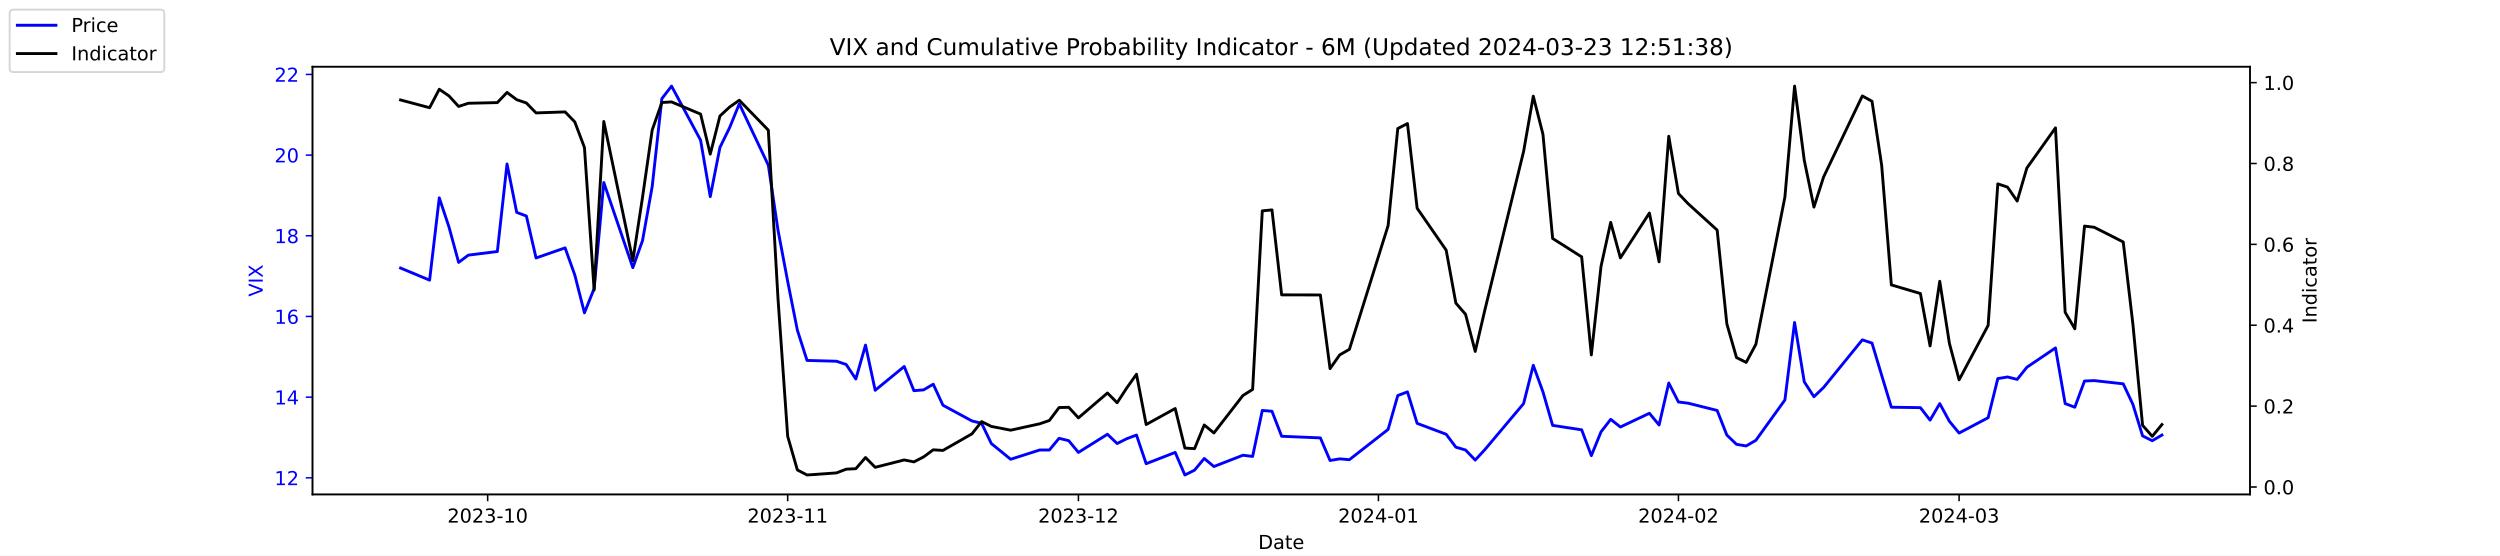
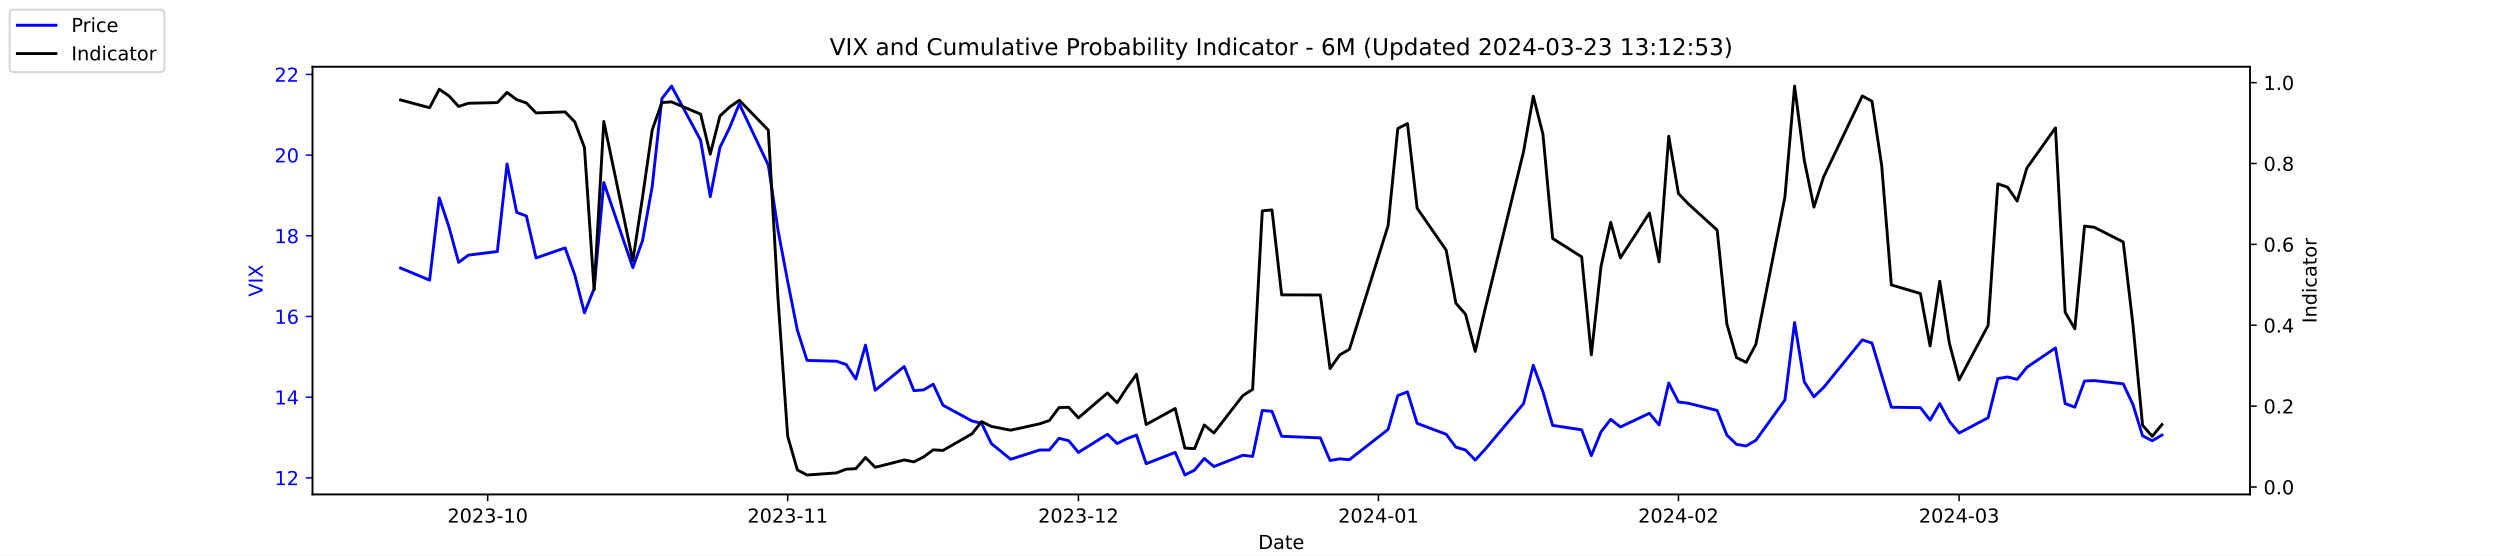
<svg xmlns="http://www.w3.org/2000/svg" xmlns:xlink="http://www.w3.org/1999/xlink" width="1296pt" height="288pt" viewBox="0 0 1296 288" version="1.1">
  <defs>
    <style type="text/css">*{stroke-linejoin: round; stroke-linecap: butt}</style>
  </defs>
  <g id="figure_1">
    <g id="patch_1">
      <path d="M 0 288  L 1296 288  L 1296 0  L 0 0  z " style="fill: #ffffff" />
    </g>
    <g id="axes_1">
      <g id="patch_2">
        <path d="M 162 256.32  L 1166.4 256.32  L 1166.4 34.56  L 162 34.56  z " style="fill: #ffffff" />
      </g>
      <g id="matplotlib.axis_1">
        <g id="xtick_1">
          <g id="line2d_1">
            <defs>
-               <path id="mcc7a2f5adc" d="M 0 0  L 0 3.5  " style="stroke: #000000; stroke-width: 0.8" />
+               <path id="m04d4b0b936" d="M 0 0  L 0 3.5  " style="stroke: #000000; stroke-width: 0.8" />
            </defs>
            <g>
-               <use xlink:href="#mcc7a2f5adc" x="252.807" y="256.32" style="stroke: #000000; stroke-width: 0.8" />
+               <use xlink:href="#m04d4b0b936" x="252.807" y="256.32" style="stroke: #000000; stroke-width: 0.8" />
            </g>
          </g>
          <g id="text_1">
            <g transform="translate(231.916 270.9184) scale(0.1 -0.1)">
              <defs>
                <path id="DejaVuSans-32" d="M 1228 531  L 3431 531  L 3431 0  L 469 0  L 469 531  Q 828 903 1448 1529  Q 2069 2156 2228 2338  Q 2531 2678 2651 2914  Q 2772 3150 2772 3378  Q 2772 3750 2511 3984  Q 2250 4219 1831 4219  Q 1534 4219 1204 4116  Q 875 4013 500 3803  L 500 4441  Q 881 4594 1212 4672  Q 1544 4750 1819 4750  Q 2544 4750 2975 4387  Q 3406 4025 3406 3419  Q 3406 3131 3298 2873  Q 3191 2616 2906 2266  Q 2828 2175 2409 1742  Q 1991 1309 1228 531  z " transform="scale(0.015625)" />
                <path id="DejaVuSans-30" d="M 2034 4250  Q 1547 4250 1301 3770  Q 1056 3291 1056 2328  Q 1056 1369 1301 889  Q 1547 409 2034 409  Q 2525 409 2770 889  Q 3016 1369 3016 2328  Q 3016 3291 2770 3770  Q 2525 4250 2034 4250  z M 2034 4750  Q 2819 4750 3233 4129  Q 3647 3509 3647 2328  Q 3647 1150 3233 529  Q 2819 -91 2034 -91  Q 1250 -91 836 529  Q 422 1150 422 2328  Q 422 3509 836 4129  Q 1250 4750 2034 4750  z " transform="scale(0.015625)" />
                <path id="DejaVuSans-33" d="M 2597 2516  Q 3050 2419 3304 2112  Q 3559 1806 3559 1356  Q 3559 666 3084 287  Q 2609 -91 1734 -91  Q 1441 -91 1130 -33  Q 819 25 488 141  L 488 750  Q 750 597 1062 519  Q 1375 441 1716 441  Q 2309 441 2620 675  Q 2931 909 2931 1356  Q 2931 1769 2642 2001  Q 2353 2234 1838 2234  L 1294 2234  L 1294 2753  L 1863 2753  Q 2328 2753 2575 2939  Q 2822 3125 2822 3475  Q 2822 3834 2567 4026  Q 2313 4219 1838 4219  Q 1578 4219 1281 4162  Q 984 4106 628 3988  L 628 4550  Q 988 4650 1302 4700  Q 1616 4750 1894 4750  Q 2613 4750 3031 4423  Q 3450 4097 3450 3541  Q 3450 3153 3228 2886  Q 3006 2619 2597 2516  z " transform="scale(0.015625)" />
                <path id="DejaVuSans-2d" d="M 313 2009  L 1997 2009  L 1997 1497  L 313 1497  L 313 2009  z " transform="scale(0.015625)" />
                <path id="DejaVuSans-31" d="M 794 531  L 1825 531  L 1825 4091  L 703 3866  L 703 4441  L 1819 4666  L 2450 4666  L 2450 531  L 3481 531  L 3481 0  L 794 0  L 794 531  z " transform="scale(0.015625)" />
              </defs>
              <use xlink:href="#DejaVuSans-32" />
              <use xlink:href="#DejaVuSans-30" x="63.623" />
              <use xlink:href="#DejaVuSans-32" x="127.246" />
              <use xlink:href="#DejaVuSans-33" x="190.869" />
              <use xlink:href="#DejaVuSans-2d" x="254.492" />
              <use xlink:href="#DejaVuSans-31" x="290.576" />
              <use xlink:href="#DejaVuSans-30" x="354.199" />
            </g>
          </g>
        </g>
        <g id="xtick_2">
          <g id="line2d_2">
            <g>
-               <use xlink:href="#mcc7a2f5adc" x="408.334" y="256.32" style="stroke: #000000; stroke-width: 0.8" />
+               <use xlink:href="#m04d4b0b936" x="408.334" y="256.32" style="stroke: #000000; stroke-width: 0.8" />
            </g>
          </g>
          <g id="text_2">
            <g transform="translate(387.4425 270.9184) scale(0.1 -0.1)">
              <use xlink:href="#DejaVuSans-32" />
              <use xlink:href="#DejaVuSans-30" x="63.623" />
              <use xlink:href="#DejaVuSans-32" x="127.246" />
              <use xlink:href="#DejaVuSans-33" x="190.869" />
              <use xlink:href="#DejaVuSans-2d" x="254.492" />
              <use xlink:href="#DejaVuSans-31" x="290.576" />
              <use xlink:href="#DejaVuSans-31" x="354.199" />
            </g>
          </g>
        </g>
        <g id="xtick_3">
          <g id="line2d_3">
            <g>
-               <use xlink:href="#mcc7a2f5adc" x="559.052" y="256.32" style="stroke: #000000; stroke-width: 0.8" />
+               <use xlink:href="#m04d4b0b936" x="559.052" y="256.32" style="stroke: #000000; stroke-width: 0.8" />
            </g>
          </g>
          <g id="text_3">
            <g transform="translate(538.161 270.9184) scale(0.1 -0.1)">
              <use xlink:href="#DejaVuSans-32" />
              <use xlink:href="#DejaVuSans-30" x="63.623" />
              <use xlink:href="#DejaVuSans-32" x="127.246" />
              <use xlink:href="#DejaVuSans-33" x="190.869" />
              <use xlink:href="#DejaVuSans-2d" x="254.492" />
              <use xlink:href="#DejaVuSans-31" x="290.576" />
              <use xlink:href="#DejaVuSans-32" x="354.199" />
            </g>
          </g>
        </g>
        <g id="xtick_4">
          <g id="line2d_4">
            <g>
-               <use xlink:href="#mcc7a2f5adc" x="714.579" y="256.32" style="stroke: #000000; stroke-width: 0.8" />
+               <use xlink:href="#m04d4b0b936" x="714.579" y="256.32" style="stroke: #000000; stroke-width: 0.8" />
            </g>
          </g>
          <g id="text_4">
            <g transform="translate(693.6875 270.9184) scale(0.1 -0.1)">
              <defs>
                <path id="DejaVuSans-34" d="M 2419 4116  L 825 1625  L 2419 1625  L 2419 4116  z M 2253 4666  L 3047 4666  L 3047 1625  L 3713 1625  L 3713 1100  L 3047 1100  L 3047 0  L 2419 0  L 2419 1100  L 313 1100  L 313 1709  L 2253 4666  z " transform="scale(0.015625)" />
              </defs>
              <use xlink:href="#DejaVuSans-32" />
              <use xlink:href="#DejaVuSans-30" x="63.623" />
              <use xlink:href="#DejaVuSans-32" x="127.246" />
              <use xlink:href="#DejaVuSans-34" x="190.869" />
              <use xlink:href="#DejaVuSans-2d" x="254.492" />
              <use xlink:href="#DejaVuSans-30" x="290.576" />
              <use xlink:href="#DejaVuSans-31" x="354.199" />
            </g>
          </g>
        </g>
        <g id="xtick_5">
          <g id="line2d_5">
            <g>
-               <use xlink:href="#mcc7a2f5adc" x="870.105" y="256.32" style="stroke: #000000; stroke-width: 0.8" />
+               <use xlink:href="#m04d4b0b936" x="870.105" y="256.32" style="stroke: #000000; stroke-width: 0.8" />
            </g>
          </g>
          <g id="text_5">
            <g transform="translate(849.2139 270.9184) scale(0.1 -0.1)">
              <use xlink:href="#DejaVuSans-32" />
              <use xlink:href="#DejaVuSans-30" x="63.623" />
              <use xlink:href="#DejaVuSans-32" x="127.246" />
              <use xlink:href="#DejaVuSans-34" x="190.869" />
              <use xlink:href="#DejaVuSans-2d" x="254.492" />
              <use xlink:href="#DejaVuSans-30" x="290.576" />
              <use xlink:href="#DejaVuSans-32" x="354.199" />
            </g>
          </g>
        </g>
        <g id="xtick_6">
          <g id="line2d_6">
            <g>
-               <use xlink:href="#mcc7a2f5adc" x="1015.598" y="256.32" style="stroke: #000000; stroke-width: 0.8" />
+               <use xlink:href="#m04d4b0b936" x="1015.598" y="256.32" style="stroke: #000000; stroke-width: 0.8" />
            </g>
          </g>
          <g id="text_6">
            <g transform="translate(994.7064 270.9184) scale(0.1 -0.1)">
              <use xlink:href="#DejaVuSans-32" />
              <use xlink:href="#DejaVuSans-30" x="63.623" />
              <use xlink:href="#DejaVuSans-32" x="127.246" />
              <use xlink:href="#DejaVuSans-34" x="190.869" />
              <use xlink:href="#DejaVuSans-2d" x="254.492" />
              <use xlink:href="#DejaVuSans-30" x="290.576" />
              <use xlink:href="#DejaVuSans-33" x="354.199" />
            </g>
          </g>
        </g>
        <g id="text_7">
          <g transform="translate(652.2492 284.5966) scale(0.1 -0.1)">
            <defs>
              <path id="DejaVuSans-44" d="M 1259 4147  L 1259 519  L 2022 519  Q 2988 519 3436 956  Q 3884 1394 3884 2338  Q 3884 3275 3436 3711  Q 2988 4147 2022 4147  L 1259 4147  z M 628 4666  L 1925 4666  Q 3281 4666 3915 4102  Q 4550 3538 4550 2338  Q 4550 1131 3912 565  Q 3275 0 1925 0  L 628 0  L 628 4666  z " transform="scale(0.015625)" />
              <path id="DejaVuSans-61" d="M 2194 1759  Q 1497 1759 1228 1600  Q 959 1441 959 1056  Q 959 750 1161 570  Q 1363 391 1709 391  Q 2188 391 2477 730  Q 2766 1069 2766 1631  L 2766 1759  L 2194 1759  z M 3341 1997  L 3341 0  L 2766 0  L 2766 531  Q 2569 213 2275 61  Q 1981 -91 1556 -91  Q 1019 -91 701 211  Q 384 513 384 1019  Q 384 1609 779 1909  Q 1175 2209 1959 2209  L 2766 2209  L 2766 2266  Q 2766 2663 2505 2880  Q 2244 3097 1772 3097  Q 1472 3097 1187 3025  Q 903 2953 641 2809  L 641 3341  Q 956 3463 1253 3523  Q 1550 3584 1831 3584  Q 2591 3584 2966 3190  Q 3341 2797 3341 1997  z " transform="scale(0.015625)" />
              <path id="DejaVuSans-74" d="M 1172 4494  L 1172 3500  L 2356 3500  L 2356 3053  L 1172 3053  L 1172 1153  Q 1172 725 1289 603  Q 1406 481 1766 481  L 2356 481  L 2356 0  L 1766 0  Q 1100 0 847 248  Q 594 497 594 1153  L 594 3053  L 172 3053  L 172 3500  L 594 3500  L 594 4494  L 1172 4494  z " transform="scale(0.015625)" />
              <path id="DejaVuSans-65" d="M 3597 1894  L 3597 1613  L 953 1613  Q 991 1019 1311 708  Q 1631 397 2203 397  Q 2534 397 2845 478  Q 3156 559 3463 722  L 3463 178  Q 3153 47 2828 -22  Q 2503 -91 2169 -91  Q 1331 -91 842 396  Q 353 884 353 1716  Q 353 2575 817 3079  Q 1281 3584 2069 3584  Q 2775 3584 3186 3129  Q 3597 2675 3597 1894  z M 3022 2063  Q 3016 2534 2758 2815  Q 2500 3097 2075 3097  Q 1594 3097 1305 2825  Q 1016 2553 972 2059  L 3022 2063  z " transform="scale(0.015625)" />
            </defs>
            <use xlink:href="#DejaVuSans-44" />
            <use xlink:href="#DejaVuSans-61" x="77.002" />
            <use xlink:href="#DejaVuSans-74" x="138.281" />
            <use xlink:href="#DejaVuSans-65" x="177.49" />
          </g>
        </g>
      </g>
      <g id="matplotlib.axis_2">
        <g id="ytick_1">
          <g id="line2d_7">
            <defs>
-               <path id="m5aaa4d0444" d="M 0 0  L -3.5 0  " style="stroke: #0000ff; stroke-width: 0.8" />
+               <path id="mb025d91b22" d="M 0 0  L -3.5 0  " style="stroke: #0000ff; stroke-width: 0.8" />
            </defs>
            <g>
-               <use xlink:href="#m5aaa4d0444" x="162" y="247.704" style="fill: #0000ff; stroke: #0000ff; stroke-width: 0.8" />
+               <use xlink:href="#mb025d91b22" x="162" y="247.704" style="fill: #0000ff; stroke: #0000ff; stroke-width: 0.8" />
            </g>
          </g>
          <g id="text_8">
            <g style="fill: #0000ff" transform="translate(142.275 251.5031) scale(0.1 -0.1)">
              <use xlink:href="#DejaVuSans-31" />
              <use xlink:href="#DejaVuSans-32" x="63.623" />
            </g>
          </g>
        </g>
        <g id="ytick_2">
          <g id="line2d_8">
            <g>
-               <use xlink:href="#m5aaa4d0444" x="162" y="205.878" style="fill: #0000ff; stroke: #0000ff; stroke-width: 0.8" />
+               <use xlink:href="#mb025d91b22" x="162" y="205.878" style="fill: #0000ff; stroke: #0000ff; stroke-width: 0.8" />
            </g>
          </g>
          <g id="text_9">
            <g style="fill: #0000ff" transform="translate(142.275 209.6774) scale(0.1 -0.1)">
              <use xlink:href="#DejaVuSans-31" />
              <use xlink:href="#DejaVuSans-34" x="63.623" />
            </g>
          </g>
        </g>
        <g id="ytick_3">
          <g id="line2d_9">
            <g>
-               <use xlink:href="#m5aaa4d0444" x="162" y="164.052" style="fill: #0000ff; stroke: #0000ff; stroke-width: 0.8" />
+               <use xlink:href="#mb025d91b22" x="162" y="164.052" style="fill: #0000ff; stroke: #0000ff; stroke-width: 0.8" />
            </g>
          </g>
          <g id="text_10">
            <g style="fill: #0000ff" transform="translate(142.275 167.8517) scale(0.1 -0.1)">
              <defs>
                <path id="DejaVuSans-36" d="M 2113 2584  Q 1688 2584 1439 2293  Q 1191 2003 1191 1497  Q 1191 994 1439 701  Q 1688 409 2113 409  Q 2538 409 2786 701  Q 3034 994 3034 1497  Q 3034 2003 2786 2293  Q 2538 2584 2113 2584  z M 3366 4563  L 3366 3988  Q 3128 4100 2886 4159  Q 2644 4219 2406 4219  Q 1781 4219 1451 3797  Q 1122 3375 1075 2522  Q 1259 2794 1537 2939  Q 1816 3084 2150 3084  Q 2853 3084 3261 2657  Q 3669 2231 3669 1497  Q 3669 778 3244 343  Q 2819 -91 2113 -91  Q 1303 -91 875 529  Q 447 1150 447 2328  Q 447 3434 972 4092  Q 1497 4750 2381 4750  Q 2619 4750 2861 4703  Q 3103 4656 3366 4563  z " transform="scale(0.015625)" />
              </defs>
              <use xlink:href="#DejaVuSans-31" />
              <use xlink:href="#DejaVuSans-36" x="63.623" />
            </g>
          </g>
        </g>
        <g id="ytick_4">
          <g id="line2d_10">
            <g>
-               <use xlink:href="#m5aaa4d0444" x="162" y="122.227" style="fill: #0000ff; stroke: #0000ff; stroke-width: 0.8" />
+               <use xlink:href="#mb025d91b22" x="162" y="122.227" style="fill: #0000ff; stroke: #0000ff; stroke-width: 0.8" />
            </g>
          </g>
          <g id="text_11">
            <g style="fill: #0000ff" transform="translate(142.275 126.0259) scale(0.1 -0.1)">
              <defs>
                <path id="DejaVuSans-38" d="M 2034 2216  Q 1584 2216 1326 1975  Q 1069 1734 1069 1313  Q 1069 891 1326 650  Q 1584 409 2034 409  Q 2484 409 2743 651  Q 3003 894 3003 1313  Q 3003 1734 2745 1975  Q 2488 2216 2034 2216  z M 1403 2484  Q 997 2584 770 2862  Q 544 3141 544 3541  Q 544 4100 942 4425  Q 1341 4750 2034 4750  Q 2731 4750 3128 4425  Q 3525 4100 3525 3541  Q 3525 3141 3298 2862  Q 3072 2584 2669 2484  Q 3125 2378 3379 2068  Q 3634 1759 3634 1313  Q 3634 634 3220 271  Q 2806 -91 2034 -91  Q 1263 -91 848 271  Q 434 634 434 1313  Q 434 1759 690 2068  Q 947 2378 1403 2484  z M 1172 3481  Q 1172 3119 1398 2916  Q 1625 2713 2034 2713  Q 2441 2713 2670 2916  Q 2900 3119 2900 3481  Q 2900 3844 2670 4047  Q 2441 4250 2034 4250  Q 1625 4250 1398 4047  Q 1172 3844 1172 3481  z " transform="scale(0.015625)" />
              </defs>
              <use xlink:href="#DejaVuSans-31" />
              <use xlink:href="#DejaVuSans-38" x="63.623" />
            </g>
          </g>
        </g>
        <g id="ytick_5">
          <g id="line2d_11">
            <g>
-               <use xlink:href="#m5aaa4d0444" x="162" y="80.401" style="fill: #0000ff; stroke: #0000ff; stroke-width: 0.8" />
+               <use xlink:href="#mb025d91b22" x="162" y="80.401" style="fill: #0000ff; stroke: #0000ff; stroke-width: 0.8" />
            </g>
          </g>
          <g id="text_12">
            <g style="fill: #0000ff" transform="translate(142.275 84.2002) scale(0.1 -0.1)">
              <use xlink:href="#DejaVuSans-32" />
              <use xlink:href="#DejaVuSans-30" x="63.623" />
            </g>
          </g>
        </g>
        <g id="ytick_6">
          <g id="line2d_12">
            <g>
-               <use xlink:href="#m5aaa4d0444" x="162" y="38.575" style="fill: #0000ff; stroke: #0000ff; stroke-width: 0.8" />
+               <use xlink:href="#mb025d91b22" x="162" y="38.575" style="fill: #0000ff; stroke: #0000ff; stroke-width: 0.8" />
            </g>
          </g>
          <g id="text_13">
            <g style="fill: #0000ff" transform="translate(142.275 42.37447) scale(0.1 -0.1)">
              <use xlink:href="#DejaVuSans-32" />
              <use xlink:href="#DejaVuSans-32" x="63.623" />
            </g>
          </g>
        </g>
        <g id="text_14">
          <g style="fill: #0000ff" transform="translate(136.1953 153.7603) rotate(-90) scale(0.1 -0.1)">
            <defs>
              <path id="DejaVuSans-56" d="M 1831 0  L 50 4666  L 709 4666  L 2188 738  L 3669 4666  L 4325 4666  L 2547 0  L 1831 0  z " transform="scale(0.015625)" />
              <path id="DejaVuSans-49" d="M 628 4666  L 1259 4666  L 1259 0  L 628 0  L 628 4666  z " transform="scale(0.015625)" />
              <path id="DejaVuSans-58" d="M 403 4666  L 1081 4666  L 2241 2931  L 3406 4666  L 4084 4666  L 2584 2425  L 4184 0  L 3506 0  L 2194 1984  L 872 0  L 191 0  L 1856 2491  L 403 4666  z " transform="scale(0.015625)" />
            </defs>
            <use xlink:href="#DejaVuSans-56" />
            <use xlink:href="#DejaVuSans-49" x="68.408" />
            <use xlink:href="#DejaVuSans-58" x="97.9" />
          </g>
        </g>
      </g>
      <g id="line2d_13">
-         <path d="M 207.655 138.957  L 222.705 145.231  L 227.722 102.569  L 232.739 117.626  L 237.756 136.029  L 242.773 132.265  L 257.824 130.383  L 262.841 85.002  L 267.858 110.097  L 272.875 111.979  L 277.892 133.729  L 292.943 128.501  L 297.96 142.512  L 302.977 162.17  L 307.994 149.623  L 313.011 94.622  L 328.062 138.748  L 333.079 124.736  L 338.096 96.713  L 343.113 51.123  L 348.13 44.64  L 363.181 72.663  L 368.198 101.941  L 373.215 76.428  L 378.232 66.18  L 383.249 53.842  L 398.3 85.629  L 403.317 119.299  L 408.334 145.858  L 413.351 171.163  L 418.368 186.847  L 433.628 187.266  L 438.645 188.939  L 443.662 196.467  L 448.679 178.901  L 453.696 202.323  L 468.747 189.984  L 473.764 202.532  L 478.781 202.114  L 483.798 199.186  L 488.815 210.061  L 503.866 218.217  L 508.883 219.472  L 513.9 229.928  L 523.934 238.084  L 538.984 233.274  L 544.001 233.274  L 549.018 227.209  L 554.035 228.464  L 559.052 234.529  L 574.103 225.118  L 579.12 229.928  L 584.137 227.418  L 589.154 225.536  L 594.171 240.384  L 609.222 234.529  L 614.239 246.24  L 619.256 243.73  L 624.273 237.666  L 629.29 241.848  L 644.341 235.993  L 649.358 236.62  L 654.375 212.779  L 659.392 213.198  L 664.409 226.164  L 684.477 227  L 689.494 238.711  L 694.511 237.875  L 699.528 238.293  L 719.596 222.608  L 724.613 205.042  L 729.63 203.159  L 734.647 219.472  L 749.698 225.118  L 754.715 231.81  L 759.732 233.274  L 764.749 238.502  L 769.766 233.065  L 789.834 209.224  L 794.851 189.357  L 799.868 203.159  L 804.885 220.517  L 819.936 222.818  L 824.952 236.202  L 829.969 223.863  L 834.986 217.38  L 840.003 221.354  L 855.054 214.243  L 860.071 220.308  L 865.088 198.559  L 870.105 208.388  L 875.122 209.015  L 890.173 212.779  L 895.19 225.536  L 900.207 230.346  L 905.224 231.183  L 910.241 228.255  L 925.292 207.342  L 930.309 167.189  L 935.326 197.931  L 940.343 205.669  L 945.36 200.859  L 965.428 176.182  L 970.445 177.855  L 975.462 194.585  L 980.479 211.106  L 995.53 211.316  L 1000.547 217.798  L 1005.564 209.224  L 1010.581 218.426  L 1015.598 224.491  L 1030.649 216.544  L 1035.666 196.258  L 1040.683 195.422  L 1045.7 196.677  L 1050.717 190.403  L 1065.559 180.364  L 1070.576 209.224  L 1075.593 211.106  L 1080.61 197.513  L 1085.627 197.304  L 1100.678 198.977  L 1105.695 209.642  L 1110.711 225.955  L 1115.728 228.464  L 1120.745 225.536  " clip-path="url(#p25adddf936)" style="fill: none; stroke: #0000ff; stroke-width: 1.5; stroke-linecap: square" />
+         <path d="M 207.655 138.957  L 222.705 145.231  L 227.722 102.569  L 232.739 117.626  L 237.756 136.029  L 242.773 132.265  L 257.824 130.383  L 262.841 85.002  L 267.858 110.097  L 272.875 111.979  L 277.892 133.729  L 292.943 128.501  L 297.96 142.512  L 302.977 162.17  L 307.994 149.623  L 313.011 94.622  L 328.062 138.748  L 333.079 124.736  L 338.096 96.713  L 343.113 51.123  L 348.13 44.64  L 363.181 72.663  L 368.198 101.941  L 373.215 76.428  L 378.232 66.18  L 383.249 53.842  L 398.3 85.629  L 403.317 119.299  L 408.334 145.858  L 413.351 171.163  L 418.368 186.847  L 433.628 187.266  L 438.645 188.939  L 443.662 196.467  L 448.679 178.901  L 453.696 202.323  L 468.747 189.984  L 473.764 202.532  L 478.781 202.114  L 483.798 199.186  L 488.815 210.061  L 503.866 218.217  L 508.883 219.472  L 513.9 229.928  L 523.934 238.084  L 538.984 233.274  L 544.001 233.274  L 549.018 227.209  L 554.035 228.464  L 559.052 234.529  L 574.103 225.118  L 579.12 229.928  L 584.137 227.418  L 589.154 225.536  L 594.171 240.384  L 609.222 234.529  L 614.239 246.24  L 619.256 243.73  L 624.273 237.666  L 629.29 241.848  L 644.341 235.993  L 649.358 236.62  L 654.375 212.779  L 659.392 213.198  L 664.409 226.164  L 684.477 227  L 689.494 238.711  L 694.511 237.875  L 699.528 238.293  L 719.596 222.608  L 724.613 205.042  L 729.63 203.159  L 734.647 219.472  L 749.698 225.118  L 754.715 231.81  L 759.732 233.274  L 764.749 238.502  L 769.766 233.065  L 789.834 209.224  L 794.851 189.357  L 799.868 203.159  L 804.885 220.517  L 819.936 222.818  L 824.952 236.202  L 829.969 223.863  L 834.986 217.38  L 840.003 221.354  L 855.054 214.243  L 860.071 220.308  L 865.088 198.559  L 870.105 208.388  L 875.122 209.015  L 890.173 212.779  L 895.19 225.536  L 900.207 230.346  L 905.224 231.183  L 910.241 228.255  L 925.292 207.342  L 930.309 167.189  L 935.326 197.931  L 940.343 205.669  L 945.36 200.859  L 965.428 176.182  L 970.445 177.855  L 975.462 194.585  L 980.479 211.106  L 995.53 211.316  L 1000.547 217.798  L 1005.564 209.224  L 1010.581 218.426  L 1015.598 224.491  L 1030.649 216.544  L 1035.666 196.258  L 1040.683 195.422  L 1045.7 196.677  L 1050.717 190.403  L 1065.559 180.364  L 1070.576 209.224  L 1075.593 211.106  L 1080.61 197.513  L 1085.627 197.304  L 1100.678 198.977  L 1105.695 209.642  L 1110.711 225.955  L 1115.728 228.464  L 1120.745 225.536  " clip-path="url(#p8b0cb117cf)" style="fill: none; stroke: #0000ff; stroke-width: 1.5; stroke-linecap: square" />
      </g>
      <g id="patch_3">
        <path d="M 162 256.32  L 162 34.56  " style="fill: none; stroke: #000000; stroke-width: 0.8; stroke-linejoin: miter; stroke-linecap: square" />
      </g>
      <g id="patch_4">
        <path d="M 1166.4 256.32  L 1166.4 34.56  " style="fill: none; stroke: #000000; stroke-width: 0.8; stroke-linejoin: miter; stroke-linecap: square" />
      </g>
      <g id="patch_5">
        <path d="M 162 256.32  L 1166.4 256.32  " style="fill: none; stroke: #000000; stroke-width: 0.8; stroke-linejoin: miter; stroke-linecap: square" />
      </g>
      <g id="patch_6">
        <path d="M 162 34.56  L 1166.4 34.56  " style="fill: none; stroke: #000000; stroke-width: 0.8; stroke-linejoin: miter; stroke-linecap: square" />
      </g>
    </g>
    <g id="axes_2">
      <g id="matplotlib.axis_3">
        <g id="ytick_7">
          <g id="line2d_14">
            <defs>
-               <path id="m1ba2330949" d="M 0 0  L 3.5 0  " style="stroke: #000000; stroke-width: 0.8" />
+               <path id="m83a5455da3" d="M 0 0  L 3.5 0  " style="stroke: #000000; stroke-width: 0.8" />
            </defs>
            <g>
-               <use xlink:href="#m1ba2330949" x="1166.4" y="252.461" style="stroke: #000000; stroke-width: 0.8" />
+               <use xlink:href="#m83a5455da3" x="1166.4" y="252.461" style="stroke: #000000; stroke-width: 0.8" />
            </g>
          </g>
          <g id="text_15">
            <g transform="translate(1173.4 256.2606) scale(0.1 -0.1)">
              <defs>
                <path id="DejaVuSans-2e" d="M 684 794  L 1344 794  L 1344 0  L 684 0  L 684 794  z " transform="scale(0.015625)" />
              </defs>
              <use xlink:href="#DejaVuSans-30" />
              <use xlink:href="#DejaVuSans-2e" x="63.623" />
              <use xlink:href="#DejaVuSans-30" x="95.41" />
            </g>
          </g>
        </g>
        <g id="ytick_8">
          <g id="line2d_15">
            <g>
-               <use xlink:href="#m1ba2330949" x="1166.4" y="210.535" style="stroke: #000000; stroke-width: 0.8" />
+               <use xlink:href="#m83a5455da3" x="1166.4" y="210.535" style="stroke: #000000; stroke-width: 0.8" />
            </g>
          </g>
          <g id="text_16">
            <g transform="translate(1173.4 214.3337) scale(0.1 -0.1)">
              <use xlink:href="#DejaVuSans-30" />
              <use xlink:href="#DejaVuSans-2e" x="63.623" />
              <use xlink:href="#DejaVuSans-32" x="95.41" />
            </g>
          </g>
        </g>
        <g id="ytick_9">
          <g id="line2d_16">
            <g>
-               <use xlink:href="#m1ba2330949" x="1166.4" y="168.608" style="stroke: #000000; stroke-width: 0.8" />
+               <use xlink:href="#m83a5455da3" x="1166.4" y="168.608" style="stroke: #000000; stroke-width: 0.8" />
            </g>
          </g>
          <g id="text_17">
            <g transform="translate(1173.4 172.4068) scale(0.1 -0.1)">
              <use xlink:href="#DejaVuSans-30" />
              <use xlink:href="#DejaVuSans-2e" x="63.623" />
              <use xlink:href="#DejaVuSans-34" x="95.41" />
            </g>
          </g>
        </g>
        <g id="ytick_10">
          <g id="line2d_17">
            <g>
-               <use xlink:href="#m1ba2330949" x="1166.4" y="126.681" style="stroke: #000000; stroke-width: 0.8" />
+               <use xlink:href="#m83a5455da3" x="1166.4" y="126.681" style="stroke: #000000; stroke-width: 0.8" />
            </g>
          </g>
          <g id="text_18">
            <g transform="translate(1173.4 130.4799) scale(0.1 -0.1)">
              <use xlink:href="#DejaVuSans-30" />
              <use xlink:href="#DejaVuSans-2e" x="63.623" />
              <use xlink:href="#DejaVuSans-36" x="95.41" />
            </g>
          </g>
        </g>
        <g id="ytick_11">
          <g id="line2d_18">
            <g>
-               <use xlink:href="#m1ba2330949" x="1166.4" y="84.754" style="stroke: #000000; stroke-width: 0.8" />
+               <use xlink:href="#m83a5455da3" x="1166.4" y="84.754" style="stroke: #000000; stroke-width: 0.8" />
            </g>
          </g>
          <g id="text_19">
            <g transform="translate(1173.4 88.55298) scale(0.1 -0.1)">
              <use xlink:href="#DejaVuSans-30" />
              <use xlink:href="#DejaVuSans-2e" x="63.623" />
              <use xlink:href="#DejaVuSans-38" x="95.41" />
            </g>
          </g>
        </g>
        <g id="ytick_12">
          <g id="line2d_19">
            <g>
-               <use xlink:href="#m1ba2330949" x="1166.4" y="42.827" style="stroke: #000000; stroke-width: 0.8" />
+               <use xlink:href="#m83a5455da3" x="1166.4" y="42.827" style="stroke: #000000; stroke-width: 0.8" />
            </g>
          </g>
          <g id="text_20">
            <g transform="translate(1173.4 46.62607) scale(0.1 -0.1)">
              <use xlink:href="#DejaVuSans-31" />
              <use xlink:href="#DejaVuSans-2e" x="63.623" />
              <use xlink:href="#DejaVuSans-30" x="95.41" />
            </g>
          </g>
        </g>
        <g id="text_21">
          <g transform="translate(1200.902 167.5353) rotate(-90) scale(0.1 -0.1)">
            <defs>
              <path id="DejaVuSans-6e" d="M 3513 2113  L 3513 0  L 2938 0  L 2938 2094  Q 2938 2591 2744 2837  Q 2550 3084 2163 3084  Q 1697 3084 1428 2787  Q 1159 2491 1159 1978  L 1159 0  L 581 0  L 581 3500  L 1159 3500  L 1159 2956  Q 1366 3272 1645 3428  Q 1925 3584 2291 3584  Q 2894 3584 3203 3211  Q 3513 2838 3513 2113  z " transform="scale(0.015625)" />
              <path id="DejaVuSans-64" d="M 2906 2969  L 2906 4863  L 3481 4863  L 3481 0  L 2906 0  L 2906 525  Q 2725 213 2448 61  Q 2172 -91 1784 -91  Q 1150 -91 751 415  Q 353 922 353 1747  Q 353 2572 751 3078  Q 1150 3584 1784 3584  Q 2172 3584 2448 3432  Q 2725 3281 2906 2969  z M 947 1747  Q 947 1113 1208 752  Q 1469 391 1925 391  Q 2381 391 2643 752  Q 2906 1113 2906 1747  Q 2906 2381 2643 2742  Q 2381 3103 1925 3103  Q 1469 3103 1208 2742  Q 947 2381 947 1747  z " transform="scale(0.015625)" />
              <path id="DejaVuSans-69" d="M 603 3500  L 1178 3500  L 1178 0  L 603 0  L 603 3500  z M 603 4863  L 1178 4863  L 1178 4134  L 603 4134  L 603 4863  z " transform="scale(0.015625)" />
              <path id="DejaVuSans-63" d="M 3122 3366  L 3122 2828  Q 2878 2963 2633 3030  Q 2388 3097 2138 3097  Q 1578 3097 1268 2742  Q 959 2388 959 1747  Q 959 1106 1268 751  Q 1578 397 2138 397  Q 2388 397 2633 464  Q 2878 531 3122 666  L 3122 134  Q 2881 22 2623 -34  Q 2366 -91 2075 -91  Q 1284 -91 818 406  Q 353 903 353 1747  Q 353 2603 823 3093  Q 1294 3584 2113 3584  Q 2378 3584 2631 3529  Q 2884 3475 3122 3366  z " transform="scale(0.015625)" />
              <path id="DejaVuSans-6f" d="M 1959 3097  Q 1497 3097 1228 2736  Q 959 2375 959 1747  Q 959 1119 1226 758  Q 1494 397 1959 397  Q 2419 397 2687 759  Q 2956 1122 2956 1747  Q 2956 2369 2687 2733  Q 2419 3097 1959 3097  z M 1959 3584  Q 2709 3584 3137 3096  Q 3566 2609 3566 1747  Q 3566 888 3137 398  Q 2709 -91 1959 -91  Q 1206 -91 779 398  Q 353 888 353 1747  Q 353 2609 779 3096  Q 1206 3584 1959 3584  z " transform="scale(0.015625)" />
              <path id="DejaVuSans-72" d="M 2631 2963  Q 2534 3019 2420 3045  Q 2306 3072 2169 3072  Q 1681 3072 1420 2755  Q 1159 2438 1159 1844  L 1159 0  L 581 0  L 581 3500  L 1159 3500  L 1159 2956  Q 1341 3275 1631 3429  Q 1922 3584 2338 3584  Q 2397 3584 2469 3576  Q 2541 3569 2628 3553  L 2631 2963  z " transform="scale(0.015625)" />
            </defs>
            <use xlink:href="#DejaVuSans-49" />
            <use xlink:href="#DejaVuSans-6e" x="29.492" />
            <use xlink:href="#DejaVuSans-64" x="92.871" />
            <use xlink:href="#DejaVuSans-69" x="156.348" />
            <use xlink:href="#DejaVuSans-63" x="184.131" />
            <use xlink:href="#DejaVuSans-61" x="239.111" />
            <use xlink:href="#DejaVuSans-74" x="300.391" />
            <use xlink:href="#DejaVuSans-6f" x="339.6" />
            <use xlink:href="#DejaVuSans-72" x="400.781" />
          </g>
        </g>
      </g>
      <g id="line2d_20">
-         <path d="M 207.655 51.818  L 222.705 55.84  L 227.722 46.27  L 232.739 49.714  L 237.756 55.196  L 242.773 53.533  L 257.824 53.183  L 262.841 47.919  L 267.858 51.676  L 272.875 53.378  L 277.892 58.536  L 292.943 58.014  L 297.96 63.187  L 302.977 76.444  L 307.994 150.306  L 313.011 62.975  L 328.062 135.12  L 333.079 102.306  L 338.096 67.397  L 343.113 53.146  L 348.13 52.833  L 363.181 59.145  L 368.198 79.898  L 373.215 60.134  L 378.232 55.494  L 383.249 51.97  L 398.3 67.473  L 403.317 154.832  L 408.334 226.181  L 413.351 243.614  L 418.368 246.24  L 433.628 245.155  L 438.645 243.23  L 443.662 242.964  L 448.679 237.183  L 453.696 242.25  L 468.747 238.435  L 473.764 239.446  L 478.781 236.871  L 483.798 233.181  L 488.815 233.507  L 503.866 224.892  L 508.883 218.558  L 513.9 221.057  L 523.934 223.009  L 538.984 219.7  L 544.001 217.982  L 549.018 211.268  L 554.035 211.153  L 559.052 216.619  L 574.103 203.731  L 579.12 208.779  L 584.137 201.073  L 589.154 194.005  L 594.171 220.075  L 609.222 211.773  L 614.239 232.27  L 619.256 232.576  L 624.273 220.306  L 629.29 224.445  L 644.341 205.016  L 649.358 201.89  L 654.375 109.314  L 659.392 108.817  L 664.409 152.854  L 684.477 152.91  L 689.494 191.088  L 694.511 183.971  L 699.528 181.099  L 719.596 116.924  L 724.613 66.625  L 729.63 64.069  L 734.647 107.95  L 749.698 129.692  L 754.715 157.129  L 759.732 162.918  L 764.749 182.173  L 769.766 160.638  L 789.834 78.509  L 794.851 49.855  L 799.868 69.641  L 804.885 123.62  L 819.936 133.166  L 824.952 183.971  L 829.969 138.075  L 834.986 115.269  L 840.003 133.687  L 855.054 110.438  L 860.071 135.725  L 865.088 70.632  L 870.105 100.32  L 875.122 105.601  L 890.173 119.275  L 895.19 167.88  L 900.207 185.376  L 905.224 187.855  L 910.241 178.494  L 925.292 102.174  L 930.309 44.64  L 935.326 83.051  L 940.343 107.357  L 945.36 91.715  L 965.428 49.731  L 970.445 52.489  L 975.462 85.756  L 980.479 147.7  L 995.53 152.158  L 1000.547 179.324  L 1005.564 145.833  L 1010.581 178.052  L 1015.598 196.907  L 1030.649 168.687  L 1035.666 95.313  L 1040.683 96.993  L 1045.7 104.224  L 1050.717 87.118  L 1065.559 66.278  L 1070.576 161.903  L 1075.593 170.437  L 1080.61 117.21  L 1085.627 117.809  L 1100.678 125.441  L 1105.695 168.039  L 1110.711 220.487  L 1115.728 226.184  L 1120.745 220.09  " clip-path="url(#p25adddf936)" style="fill: none; stroke: #000000; stroke-width: 1.5; stroke-linecap: square" />
+         <path d="M 207.655 51.818  L 222.705 55.84  L 227.722 46.27  L 232.739 49.714  L 237.756 55.196  L 242.773 53.533  L 257.824 53.183  L 262.841 47.919  L 267.858 51.676  L 272.875 53.378  L 277.892 58.536  L 292.943 58.014  L 297.96 63.187  L 302.977 76.444  L 307.994 150.306  L 313.011 62.975  L 328.062 135.12  L 333.079 102.306  L 338.096 67.397  L 343.113 53.146  L 348.13 52.833  L 363.181 59.145  L 368.198 79.898  L 373.215 60.134  L 378.232 55.494  L 383.249 51.97  L 398.3 67.473  L 403.317 154.832  L 408.334 226.181  L 413.351 243.614  L 418.368 246.24  L 433.628 245.155  L 438.645 243.23  L 443.662 242.964  L 448.679 237.183  L 453.696 242.25  L 468.747 238.435  L 473.764 239.446  L 478.781 236.871  L 483.798 233.181  L 488.815 233.507  L 503.866 224.892  L 508.883 218.558  L 513.9 221.057  L 523.934 223.009  L 538.984 219.7  L 544.001 217.982  L 549.018 211.268  L 554.035 211.153  L 559.052 216.619  L 574.103 203.731  L 579.12 208.779  L 584.137 201.073  L 589.154 194.005  L 594.171 220.075  L 609.222 211.773  L 614.239 232.27  L 619.256 232.576  L 624.273 220.306  L 629.29 224.445  L 644.341 205.016  L 649.358 201.89  L 654.375 109.314  L 659.392 108.817  L 664.409 152.854  L 684.477 152.91  L 689.494 191.088  L 694.511 183.971  L 699.528 181.099  L 719.596 116.924  L 724.613 66.625  L 729.63 64.069  L 734.647 107.95  L 749.698 129.692  L 754.715 157.129  L 759.732 162.918  L 764.749 182.173  L 769.766 160.638  L 789.834 78.509  L 794.851 49.855  L 799.868 69.641  L 804.885 123.62  L 819.936 133.166  L 824.952 183.971  L 829.969 138.075  L 834.986 115.269  L 840.003 133.687  L 855.054 110.438  L 860.071 135.725  L 865.088 70.632  L 870.105 100.32  L 875.122 105.601  L 890.173 119.275  L 895.19 167.88  L 900.207 185.376  L 905.224 187.855  L 910.241 178.494  L 925.292 102.174  L 930.309 44.64  L 935.326 83.051  L 940.343 107.357  L 945.36 91.715  L 965.428 49.731  L 970.445 52.489  L 975.462 85.756  L 980.479 147.7  L 995.53 152.158  L 1000.547 179.324  L 1005.564 145.833  L 1010.581 178.052  L 1015.598 196.907  L 1030.649 168.687  L 1035.666 95.313  L 1040.683 96.993  L 1045.7 104.224  L 1050.717 87.118  L 1065.559 66.278  L 1070.576 161.903  L 1075.593 170.437  L 1080.61 117.21  L 1085.627 117.809  L 1100.678 125.441  L 1105.695 168.039  L 1110.711 220.487  L 1115.728 226.184  L 1120.745 220.09  " clip-path="url(#p8b0cb117cf)" style="fill: none; stroke: #000000; stroke-width: 1.5; stroke-linecap: square" />
      </g>
      <g id="patch_7">
        <path d="M 162 256.32  L 162 34.56  " style="fill: none; stroke: #000000; stroke-width: 0.8; stroke-linejoin: miter; stroke-linecap: square" />
      </g>
      <g id="patch_8">
        <path d="M 1166.4 256.32  L 1166.4 34.56  " style="fill: none; stroke: #000000; stroke-width: 0.8; stroke-linejoin: miter; stroke-linecap: square" />
      </g>
      <g id="patch_9">
        <path d="M 162 256.32  L 1166.4 256.32  " style="fill: none; stroke: #000000; stroke-width: 0.8; stroke-linejoin: miter; stroke-linecap: square" />
      </g>
      <g id="patch_10">
        <path d="M 162 34.56  L 1166.4 34.56  " style="fill: none; stroke: #000000; stroke-width: 0.8; stroke-linejoin: miter; stroke-linecap: square" />
      </g>
      <g id="text_22">
        <g transform="translate(430.0941 28.56) scale(0.12 -0.12)">
          <defs>
            <path id="DejaVuSans-20" transform="scale(0.015625)" />
            <path id="DejaVuSans-43" d="M 4122 4306  L 4122 3641  Q 3803 3938 3442 4084  Q 3081 4231 2675 4231  Q 1875 4231 1450 3742  Q 1025 3253 1025 2328  Q 1025 1406 1450 917  Q 1875 428 2675 428  Q 3081 428 3442 575  Q 3803 722 4122 1019  L 4122 359  Q 3791 134 3420 21  Q 3050 -91 2638 -91  Q 1578 -91 968 557  Q 359 1206 359 2328  Q 359 3453 968 4101  Q 1578 4750 2638 4750  Q 3056 4750 3426 4639  Q 3797 4528 4122 4306  z " transform="scale(0.015625)" />
            <path id="DejaVuSans-75" d="M 544 1381  L 544 3500  L 1119 3500  L 1119 1403  Q 1119 906 1312 657  Q 1506 409 1894 409  Q 2359 409 2629 706  Q 2900 1003 2900 1516  L 2900 3500  L 3475 3500  L 3475 0  L 2900 0  L 2900 538  Q 2691 219 2414 64  Q 2138 -91 1772 -91  Q 1169 -91 856 284  Q 544 659 544 1381  z M 1991 3584  L 1991 3584  z " transform="scale(0.015625)" />
            <path id="DejaVuSans-6d" d="M 3328 2828  Q 3544 3216 3844 3400  Q 4144 3584 4550 3584  Q 5097 3584 5394 3201  Q 5691 2819 5691 2113  L 5691 0  L 5113 0  L 5113 2094  Q 5113 2597 4934 2840  Q 4756 3084 4391 3084  Q 3944 3084 3684 2787  Q 3425 2491 3425 1978  L 3425 0  L 2847 0  L 2847 2094  Q 2847 2600 2669 2842  Q 2491 3084 2119 3084  Q 1678 3084 1418 2786  Q 1159 2488 1159 1978  L 1159 0  L 581 0  L 581 3500  L 1159 3500  L 1159 2956  Q 1356 3278 1631 3431  Q 1906 3584 2284 3584  Q 2666 3584 2933 3390  Q 3200 3197 3328 2828  z " transform="scale(0.015625)" />
            <path id="DejaVuSans-6c" d="M 603 4863  L 1178 4863  L 1178 0  L 603 0  L 603 4863  z " transform="scale(0.015625)" />
            <path id="DejaVuSans-76" d="M 191 3500  L 800 3500  L 1894 563  L 2988 3500  L 3597 3500  L 2284 0  L 1503 0  L 191 3500  z " transform="scale(0.015625)" />
            <path id="DejaVuSans-50" d="M 1259 4147  L 1259 2394  L 2053 2394  Q 2494 2394 2734 2622  Q 2975 2850 2975 3272  Q 2975 3691 2734 3919  Q 2494 4147 2053 4147  L 1259 4147  z M 628 4666  L 2053 4666  Q 2838 4666 3239 4311  Q 3641 3956 3641 3272  Q 3641 2581 3239 2228  Q 2838 1875 2053 1875  L 1259 1875  L 1259 0  L 628 0  L 628 4666  z " transform="scale(0.015625)" />
            <path id="DejaVuSans-62" d="M 3116 1747  Q 3116 2381 2855 2742  Q 2594 3103 2138 3103  Q 1681 3103 1420 2742  Q 1159 2381 1159 1747  Q 1159 1113 1420 752  Q 1681 391 2138 391  Q 2594 391 2855 752  Q 3116 1113 3116 1747  z M 1159 2969  Q 1341 3281 1617 3432  Q 1894 3584 2278 3584  Q 2916 3584 3314 3078  Q 3713 2572 3713 1747  Q 3713 922 3314 415  Q 2916 -91 2278 -91  Q 1894 -91 1617 61  Q 1341 213 1159 525  L 1159 0  L 581 0  L 581 4863  L 1159 4863  L 1159 2969  z " transform="scale(0.015625)" />
            <path id="DejaVuSans-79" d="M 2059 -325  Q 1816 -950 1584 -1140  Q 1353 -1331 966 -1331  L 506 -1331  L 506 -850  L 844 -850  Q 1081 -850 1212 -737  Q 1344 -625 1503 -206  L 1606 56  L 191 3500  L 800 3500  L 1894 763  L 2988 3500  L 3597 3500  L 2059 -325  z " transform="scale(0.015625)" />
            <path id="DejaVuSans-4d" d="M 628 4666  L 1569 4666  L 2759 1491  L 3956 4666  L 4897 4666  L 4897 0  L 4281 0  L 4281 4097  L 3078 897  L 2444 897  L 1241 4097  L 1241 0  L 628 0  L 628 4666  z " transform="scale(0.015625)" />
            <path id="DejaVuSans-28" d="M 1984 4856  Q 1566 4138 1362 3434  Q 1159 2731 1159 2009  Q 1159 1288 1364 580  Q 1569 -128 1984 -844  L 1484 -844  Q 1016 -109 783 600  Q 550 1309 550 2009  Q 550 2706 781 3412  Q 1013 4119 1484 4856  L 1984 4856  z " transform="scale(0.015625)" />
            <path id="DejaVuSans-55" d="M 556 4666  L 1191 4666  L 1191 1831  Q 1191 1081 1462 751  Q 1734 422 2344 422  Q 2950 422 3222 751  Q 3494 1081 3494 1831  L 3494 4666  L 4128 4666  L 4128 1753  Q 4128 841 3676 375  Q 3225 -91 2344 -91  Q 1459 -91 1007 375  Q 556 841 556 1753  L 556 4666  z " transform="scale(0.015625)" />
            <path id="DejaVuSans-70" d="M 1159 525  L 1159 -1331  L 581 -1331  L 581 3500  L 1159 3500  L 1159 2969  Q 1341 3281 1617 3432  Q 1894 3584 2278 3584  Q 2916 3584 3314 3078  Q 3713 2572 3713 1747  Q 3713 922 3314 415  Q 2916 -91 2278 -91  Q 1894 -91 1617 61  Q 1341 213 1159 525  z M 3116 1747  Q 3116 2381 2855 2742  Q 2594 3103 2138 3103  Q 1681 3103 1420 2742  Q 1159 2381 1159 1747  Q 1159 1113 1420 752  Q 1681 391 2138 391  Q 2594 391 2855 752  Q 3116 1113 3116 1747  z " transform="scale(0.015625)" />
            <path id="DejaVuSans-3a" d="M 750 794  L 1409 794  L 1409 0  L 750 0  L 750 794  z M 750 3309  L 1409 3309  L 1409 2516  L 750 2516  L 750 3309  z " transform="scale(0.015625)" />
            <path id="DejaVuSans-35" d="M 691 4666  L 3169 4666  L 3169 4134  L 1269 4134  L 1269 2991  Q 1406 3038 1543 3061  Q 1681 3084 1819 3084  Q 2600 3084 3056 2656  Q 3513 2228 3513 1497  Q 3513 744 3044 326  Q 2575 -91 1722 -91  Q 1428 -91 1123 -41  Q 819 9 494 109  L 494 744  Q 775 591 1075 516  Q 1375 441 1709 441  Q 2250 441 2565 725  Q 2881 1009 2881 1497  Q 2881 1984 2565 2268  Q 2250 2553 1709 2553  Q 1456 2553 1204 2497  Q 953 2441 691 2322  L 691 4666  z " transform="scale(0.015625)" />
            <path id="DejaVuSans-29" d="M 513 4856  L 1013 4856  Q 1481 4119 1714 3412  Q 1947 2706 1947 2009  Q 1947 1309 1714 600  Q 1481 -109 1013 -844  L 513 -844  Q 928 -128 1133 580  Q 1338 1288 1338 2009  Q 1338 2731 1133 3434  Q 928 4138 513 4856  z " transform="scale(0.015625)" />
          </defs>
          <use xlink:href="#DejaVuSans-56" />
          <use xlink:href="#DejaVuSans-49" x="68.408" />
          <use xlink:href="#DejaVuSans-58" x="97.9" />
          <use xlink:href="#DejaVuSans-20" x="166.406" />
          <use xlink:href="#DejaVuSans-61" x="198.193" />
          <use xlink:href="#DejaVuSans-6e" x="259.473" />
          <use xlink:href="#DejaVuSans-64" x="322.852" />
          <use xlink:href="#DejaVuSans-20" x="386.328" />
          <use xlink:href="#DejaVuSans-43" x="418.115" />
          <use xlink:href="#DejaVuSans-75" x="487.939" />
          <use xlink:href="#DejaVuSans-6d" x="551.318" />
          <use xlink:href="#DejaVuSans-75" x="648.73" />
          <use xlink:href="#DejaVuSans-6c" x="712.109" />
          <use xlink:href="#DejaVuSans-61" x="739.893" />
          <use xlink:href="#DejaVuSans-74" x="801.172" />
          <use xlink:href="#DejaVuSans-69" x="840.381" />
          <use xlink:href="#DejaVuSans-76" x="868.164" />
          <use xlink:href="#DejaVuSans-65" x="927.344" />
          <use xlink:href="#DejaVuSans-20" x="988.867" />
          <use xlink:href="#DejaVuSans-50" x="1020.654" />
          <use xlink:href="#DejaVuSans-72" x="1079.207" />
          <use xlink:href="#DejaVuSans-6f" x="1118.07" />
          <use xlink:href="#DejaVuSans-62" x="1179.252" />
          <use xlink:href="#DejaVuSans-61" x="1242.729" />
          <use xlink:href="#DejaVuSans-62" x="1304.008" />
          <use xlink:href="#DejaVuSans-69" x="1367.484" />
          <use xlink:href="#DejaVuSans-6c" x="1395.268" />
          <use xlink:href="#DejaVuSans-69" x="1423.051" />
          <use xlink:href="#DejaVuSans-74" x="1450.834" />
          <use xlink:href="#DejaVuSans-79" x="1490.043" />
          <use xlink:href="#DejaVuSans-20" x="1549.223" />
          <use xlink:href="#DejaVuSans-49" x="1581.01" />
          <use xlink:href="#DejaVuSans-6e" x="1610.502" />
          <use xlink:href="#DejaVuSans-64" x="1673.881" />
          <use xlink:href="#DejaVuSans-69" x="1737.357" />
          <use xlink:href="#DejaVuSans-63" x="1765.141" />
          <use xlink:href="#DejaVuSans-61" x="1820.121" />
          <use xlink:href="#DejaVuSans-74" x="1881.4" />
          <use xlink:href="#DejaVuSans-6f" x="1920.609" />
          <use xlink:href="#DejaVuSans-72" x="1981.791" />
          <use xlink:href="#DejaVuSans-20" x="2022.904" />
          <use xlink:href="#DejaVuSans-2d" x="2054.691" />
          <use xlink:href="#DejaVuSans-20" x="2090.775" />
          <use xlink:href="#DejaVuSans-36" x="2122.562" />
          <use xlink:href="#DejaVuSans-4d" x="2186.186" />
          <use xlink:href="#DejaVuSans-20" x="2272.465" />
          <use xlink:href="#DejaVuSans-28" x="2304.252" />
          <use xlink:href="#DejaVuSans-55" x="2343.266" />
          <use xlink:href="#DejaVuSans-70" x="2416.459" />
          <use xlink:href="#DejaVuSans-64" x="2479.936" />
          <use xlink:href="#DejaVuSans-61" x="2543.412" />
          <use xlink:href="#DejaVuSans-74" x="2604.691" />
          <use xlink:href="#DejaVuSans-65" x="2643.9" />
          <use xlink:href="#DejaVuSans-64" x="2705.424" />
          <use xlink:href="#DejaVuSans-20" x="2768.9" />
          <use xlink:href="#DejaVuSans-32" x="2800.688" />
          <use xlink:href="#DejaVuSans-30" x="2864.311" />
          <use xlink:href="#DejaVuSans-32" x="2927.934" />
          <use xlink:href="#DejaVuSans-34" x="2991.557" />
          <use xlink:href="#DejaVuSans-2d" x="3055.18" />
          <use xlink:href="#DejaVuSans-30" x="3091.264" />
          <use xlink:href="#DejaVuSans-33" x="3154.887" />
          <use xlink:href="#DejaVuSans-2d" x="3218.51" />
          <use xlink:href="#DejaVuSans-32" x="3254.594" />
          <use xlink:href="#DejaVuSans-33" x="3318.217" />
          <use xlink:href="#DejaVuSans-20" x="3381.84" />
          <use xlink:href="#DejaVuSans-31" x="3413.627" />
-           <use xlink:href="#DejaVuSans-32" x="3477.25" />
+           <use xlink:href="#DejaVuSans-33" x="3477.25" />
          <use xlink:href="#DejaVuSans-3a" x="3540.873" />
-           <use xlink:href="#DejaVuSans-35" x="3574.564" />
-           <use xlink:href="#DejaVuSans-31" x="3638.188" />
+           <use xlink:href="#DejaVuSans-31" x="3574.564" />
+           <use xlink:href="#DejaVuSans-32" x="3638.188" />
          <use xlink:href="#DejaVuSans-3a" x="3701.811" />
-           <use xlink:href="#DejaVuSans-33" x="3735.502" />
-           <use xlink:href="#DejaVuSans-38" x="3799.125" />
+           <use xlink:href="#DejaVuSans-35" x="3735.502" />
+           <use xlink:href="#DejaVuSans-33" x="3799.125" />
          <use xlink:href="#DejaVuSans-29" x="3862.748" />
        </g>
      </g>
    </g>
    <g id="legend_1">
      <g id="patch_11">
        <path d="M 7 37.356  L 83.191 37.356  Q 85.191 37.356 85.191 35.356  L 85.191 7  Q 85.191 5 83.191 5  L 7 5  Q 5 5 5 7  L 5 35.356  Q 5 37.356 7 37.356  z " style="fill: #ffffff; opacity: 0.8; stroke: #cccccc; stroke-linejoin: miter" />
      </g>
      <g id="line2d_21">
        <path d="M 9 13.098  L 19 13.098  L 29 13.098  " style="fill: none; stroke: #0000ff; stroke-width: 1.5; stroke-linecap: square" />
      </g>
      <g id="text_23">
        <g transform="translate(37 16.59844) scale(0.1 -0.1)">
          <use xlink:href="#DejaVuSans-50" />
          <use xlink:href="#DejaVuSans-72" x="58.553" />
          <use xlink:href="#DejaVuSans-69" x="99.666" />
          <use xlink:href="#DejaVuSans-63" x="127.449" />
          <use xlink:href="#DejaVuSans-65" x="182.43" />
        </g>
      </g>
      <g id="line2d_22">
        <path d="M 9 27.777  L 19 27.777  L 29 27.777  " style="fill: none; stroke: #000000; stroke-width: 1.5; stroke-linecap: square" />
      </g>
      <g id="text_24">
        <g transform="translate(37 31.27656) scale(0.1 -0.1)">
          <use xlink:href="#DejaVuSans-49" />
          <use xlink:href="#DejaVuSans-6e" x="29.492" />
          <use xlink:href="#DejaVuSans-64" x="92.871" />
          <use xlink:href="#DejaVuSans-69" x="156.348" />
          <use xlink:href="#DejaVuSans-63" x="184.131" />
          <use xlink:href="#DejaVuSans-61" x="239.111" />
          <use xlink:href="#DejaVuSans-74" x="300.391" />
          <use xlink:href="#DejaVuSans-6f" x="339.6" />
          <use xlink:href="#DejaVuSans-72" x="400.781" />
        </g>
      </g>
    </g>
  </g>
  <defs>
-     <clipPath id="p25adddf936">
+     <clipPath id="p8b0cb117cf">
      <rect x="162" y="34.56" width="1004.4" height="221.76" />
    </clipPath>
  </defs>
</svg>
